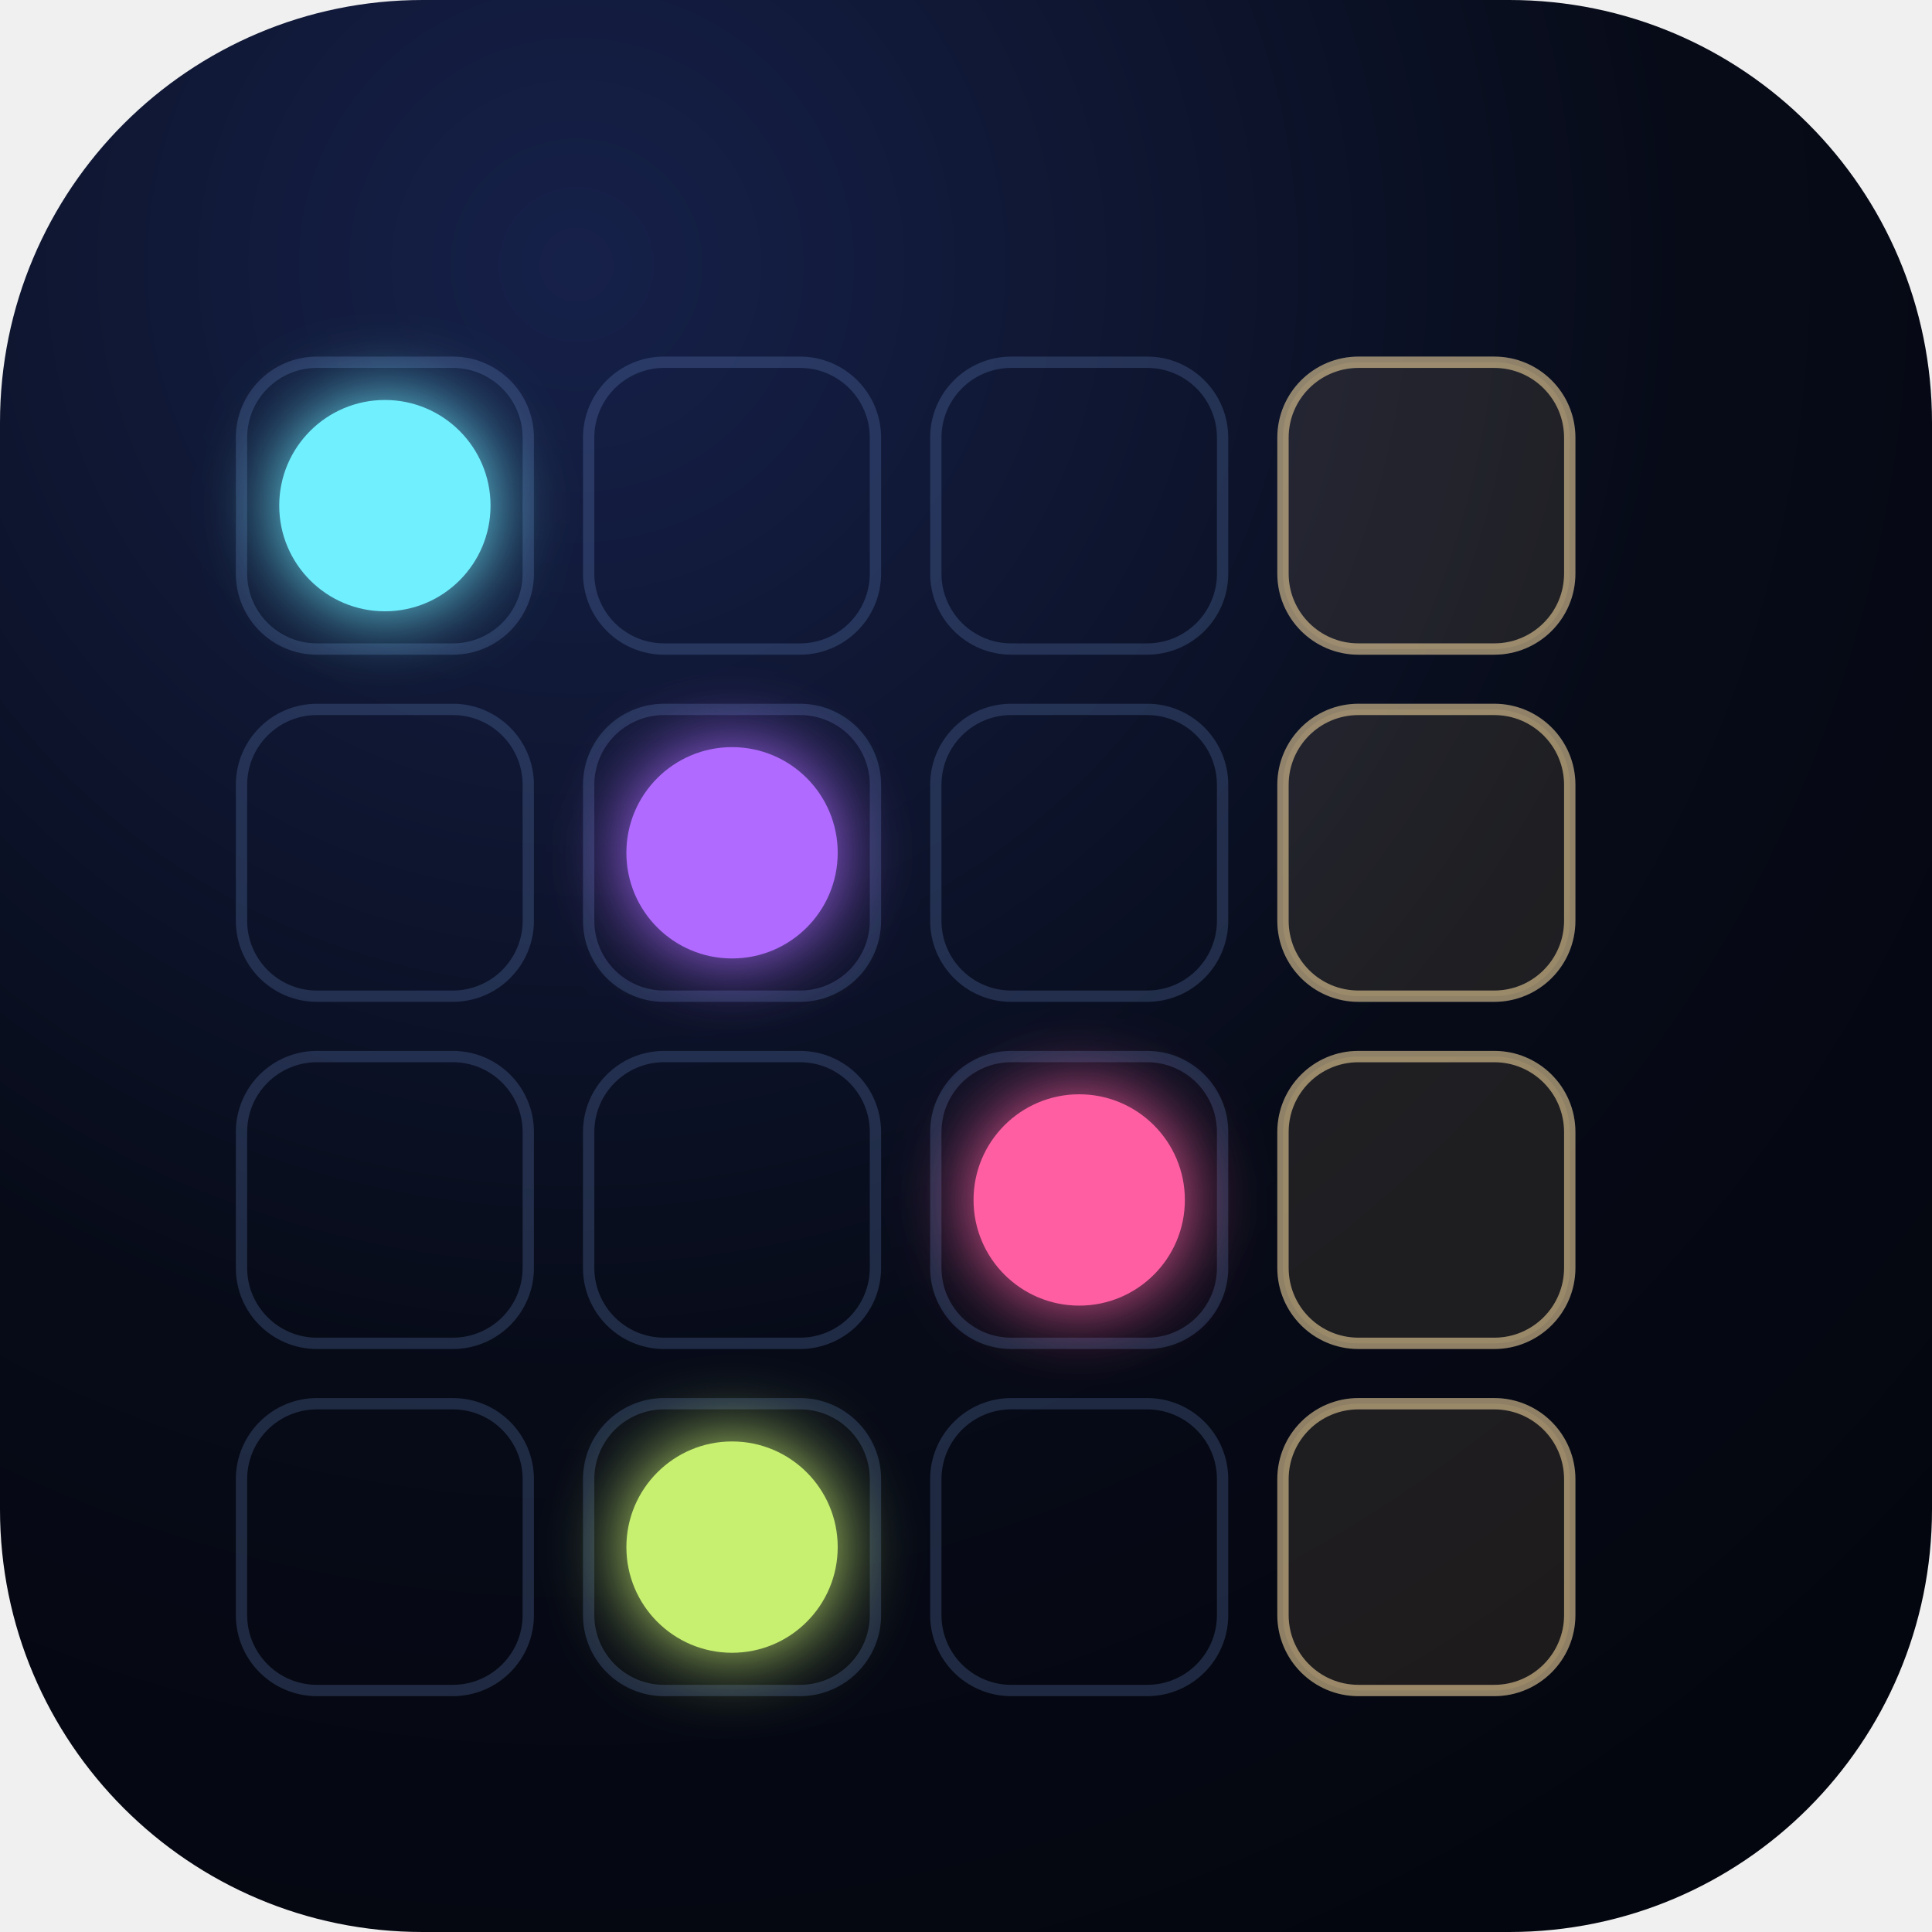
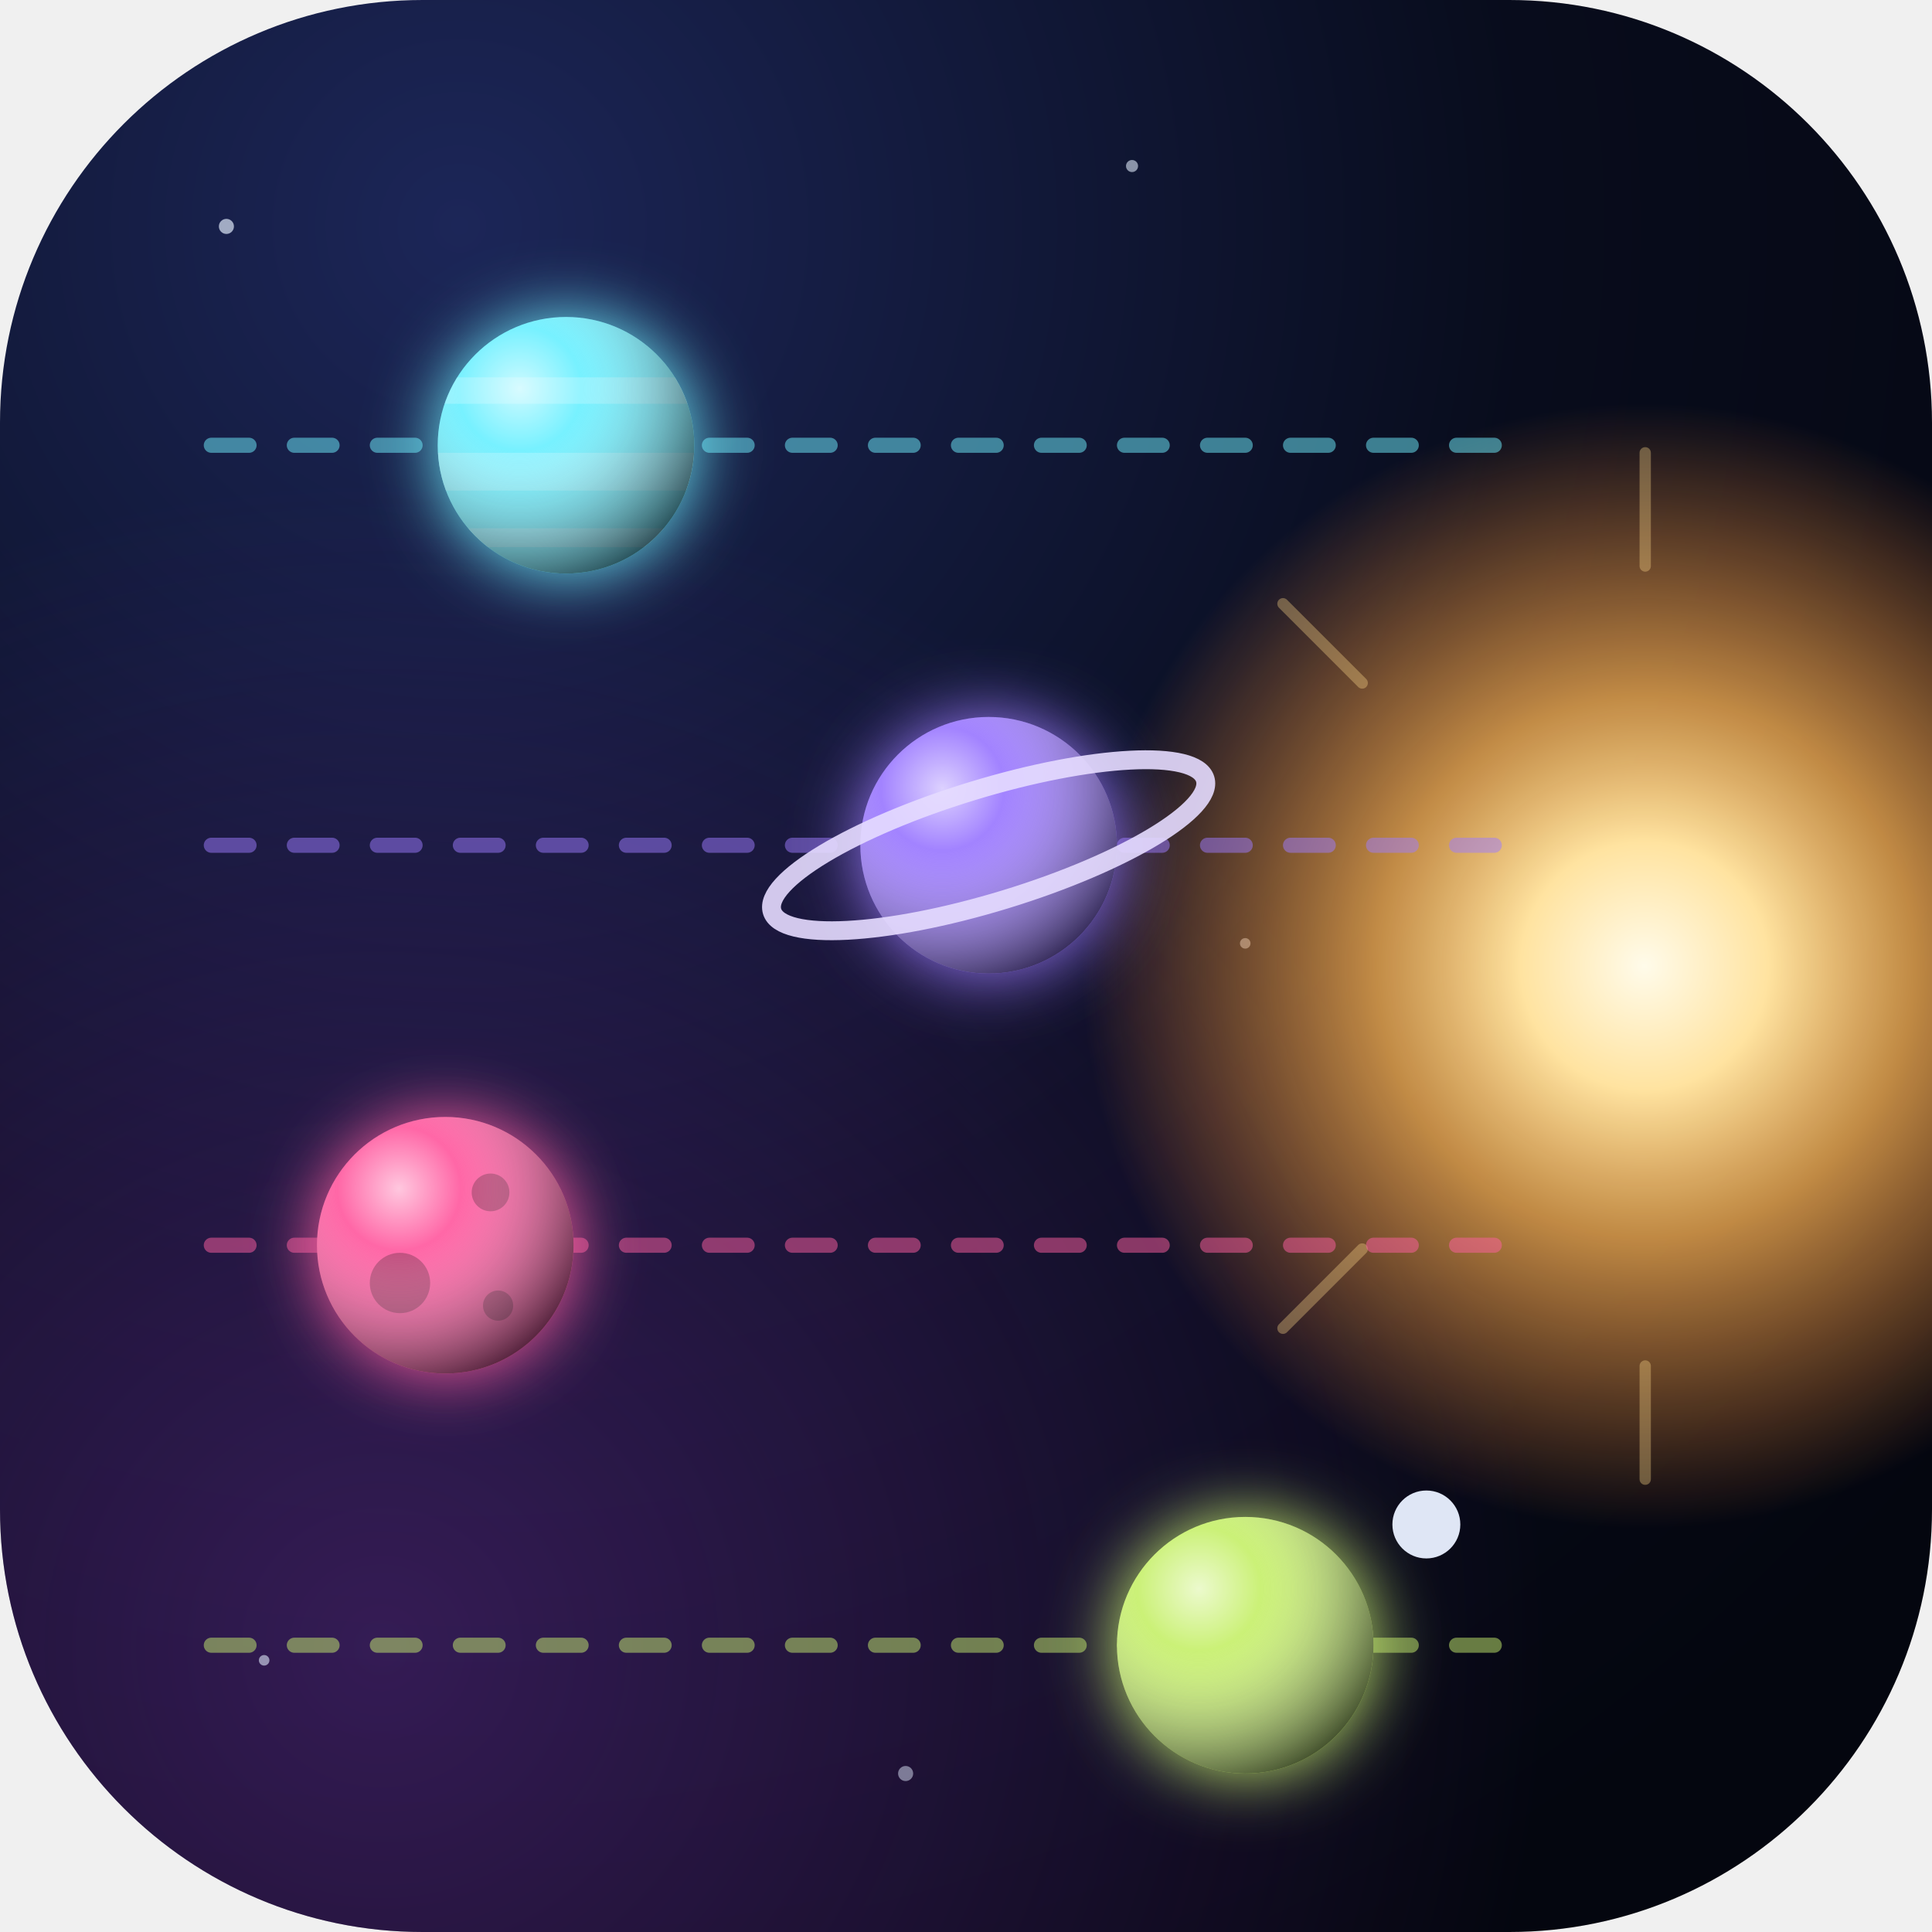
<svg xmlns="http://www.w3.org/2000/svg" viewBox="0 0 512 512" width="512" height="512">
  <defs>
-     <radialGradient id="bg" cx="30%" cy="14%" r="95%">
-       <stop offset="0%" stop-color="#16214a" />
-       <stop offset="60%" stop-color="#070b18" />
+     <radialGradient id="bg" cx="24%" cy="12%" r="100%">
+       <stop offset="0%" stop-color="#1c2658" />
+       <stop offset="55%" stop-color="#080c1c" />
      <stop offset="100%" stop-color="#04060f" />
    </radialGradient>
+     <radialGradient id="neb" cx="20%" cy="85%" r="60%">
+       <stop offset="0%" stop-color="#8a3cc8" stop-opacity="0.35" />
+       <stop offset="100%" stop-color="#8a3cc8" stop-opacity="0" />
+     </radialGradient>
+     <radialGradient id="sun" cx="50%" cy="50%" r="50%">
+       <stop offset="0%" stop-color="#fffbea" />
+       <stop offset="22%" stop-color="#ffe3a0" />
+       <stop offset="48%" stop-color="#ffb554" stop-opacity="0.75" />
+       <stop offset="100%" stop-color="#ff8a32" stop-opacity="0" />
+     </radialGradient>
+     <radialGradient id="shade" cx="32%" cy="28%" r="80%">
+       <stop offset="0%" stop-color="#fff" stop-opacity="0.65" />
+       <stop offset="30%" stop-color="#fff" stop-opacity="0.05" />
+       <stop offset="100%" stop-color="#02030a" stop-opacity="0.7" />
+     </radialGradient>
+     <clipPath id="c1">
+       <circle cx="150" cy="118" r="34" />
+     </clipPath>
+     <clipPath id="c3">
+       <circle cx="118" cy="330" r="34" />
+     </clipPath>
    <filter id="glow" x="-60%" y="-60%" width="220%" height="220%">
-       <feGaussianBlur stdDeviation="10" result="b" />
+       <feGaussianBlur stdDeviation="9" result="b" />
      <feMerge>
        <feMergeNode in="b" />
        <feMergeNode in="SourceGraphic" />
      </feMerge>
    </filter>
  </defs>
  <rect width="512" height="512" rx="112" fill="url(#bg)" />
-   <g fill="none" stroke="#7a9ce0" stroke-opacity="0.22" stroke-width="3">
-     <g id="cells">
-       <rect x="64" y="96" width="76" height="76" rx="20" />
-       <rect x="156" y="96" width="76" height="76" rx="20" />
-       <rect x="248" y="96" width="76" height="76" rx="20" />
-       <rect x="340" y="96" width="76" height="76" rx="20" />
-       <rect x="64" y="188" width="76" height="76" rx="20" />
-       <rect x="156" y="188" width="76" height="76" rx="20" />
-       <rect x="248" y="188" width="76" height="76" rx="20" />
-       <rect x="340" y="188" width="76" height="76" rx="20" />
-       <rect x="64" y="280" width="76" height="76" rx="20" />
-       <rect x="156" y="280" width="76" height="76" rx="20" />
-       <rect x="248" y="280" width="76" height="76" rx="20" />
-       <rect x="340" y="280" width="76" height="76" rx="20" />
-       <rect x="64" y="372" width="76" height="76" rx="20" />
-       <rect x="156" y="372" width="76" height="76" rx="20" />
-       <rect x="248" y="372" width="76" height="76" rx="20" />
-       <rect x="340" y="372" width="76" height="76" rx="20" />
-     </g>
+   <rect width="512" height="512" rx="112" fill="url(#neb)" />
+   <g fill="#dce6f7">
+     <circle cx="60" cy="60" r="2" opacity="0.7" />
+     <circle cx="300" cy="44" r="1.6" opacity="0.6" />
+     <circle cx="240" cy="470" r="2" opacity="0.5" />
+     <circle cx="70" cy="440" r="1.4" opacity="0.6" />
+     <circle cx="330" cy="250" r="1.4" opacity="0.5" />
  </g>
-   <g fill="#ffd98a" fill-opacity="0.10" stroke="#ffd98a" stroke-opacity="0.5" stroke-width="3">
-     <rect x="340" y="96" width="76" height="76" rx="20" />
-     <rect x="340" y="188" width="76" height="76" rx="20" />
-     <rect x="340" y="280" width="76" height="76" rx="20" />
-     <rect x="340" y="372" width="76" height="76" rx="20" />
+   <circle cx="436" cy="256" r="150" fill="url(#sun)" />
+   <g stroke="#ffd98a" stroke-opacity="0.35" stroke-width="3" stroke-linecap="round">
+     <line x1="436" y1="150" x2="436" y2="120" />
+     <line x1="436" y1="362" x2="436" y2="392" />
+     <line x1="361" y1="181" x2="340" y2="160" />
+     <line x1="361" y1="331" x2="340" y2="352" />
+   </g>
+   <g stroke-width="4" stroke-dasharray="10 12" stroke-linecap="round" opacity="0.5">
+     <line x1="56" y1="118" x2="400" y2="118" stroke="#6ff0ff" />
+     <line x1="56" y1="224" x2="400" y2="224" stroke="#9d7bff" />
+     <line x1="56" y1="330" x2="400" y2="330" stroke="#ff5fa2" />
+     <line x1="56" y1="436" x2="400" y2="436" stroke="#c8f06f" />
  </g>
  <g filter="url(#glow)">
-     <circle cx="102" cy="134" r="28" fill="#6ff0ff" />
-     <circle cx="194" cy="226" r="28" fill="#b06bff" />
-     <circle cx="286" cy="318" r="28" fill="#ff5fa2" />
-     <circle cx="194" cy="410" r="28" fill="#c8f06f" />
+     <circle cx="150" cy="118" r="34" fill="#6ff0ff" />
+     <circle cx="262" cy="224" r="34" fill="#9d7bff" />
+     <circle cx="118" cy="330" r="34" fill="#ff5fa2" />
+     <circle cx="330" cy="436" r="34" fill="#c8f06f" />
  </g>
+   <g clip-path="url(#c1)" fill="#fff" opacity="0.22">
+     <rect x="110" y="100" width="90" height="7" />
+     <rect x="110" y="120" width="90" height="10" />
+     <rect x="110" y="140" width="90" height="5" />
+   </g>
+   <g clip-path="url(#c3)" fill="#000" opacity="0.25">
+     <circle cx="106" cy="340" r="8" />
+     <circle cx="130" cy="316" r="5" />
+     <circle cx="132" cy="346" r="4" />
+   </g>
+   <circle cx="150" cy="118" r="34" fill="url(#shade)" />
+   <circle cx="262" cy="224" r="34" fill="url(#shade)" />
+   <circle cx="118" cy="330" r="34" fill="url(#shade)" />
+   <circle cx="330" cy="436" r="34" fill="url(#shade)" />
+   <ellipse cx="262" cy="224" rx="60" ry="15" fill="none" stroke="#e6dcff" stroke-width="5" stroke-opacity="0.9" transform="rotate(-17 262 224)" />
+   <circle cx="378" cy="404" r="9" fill="#dfe6f5" />
</svg>
